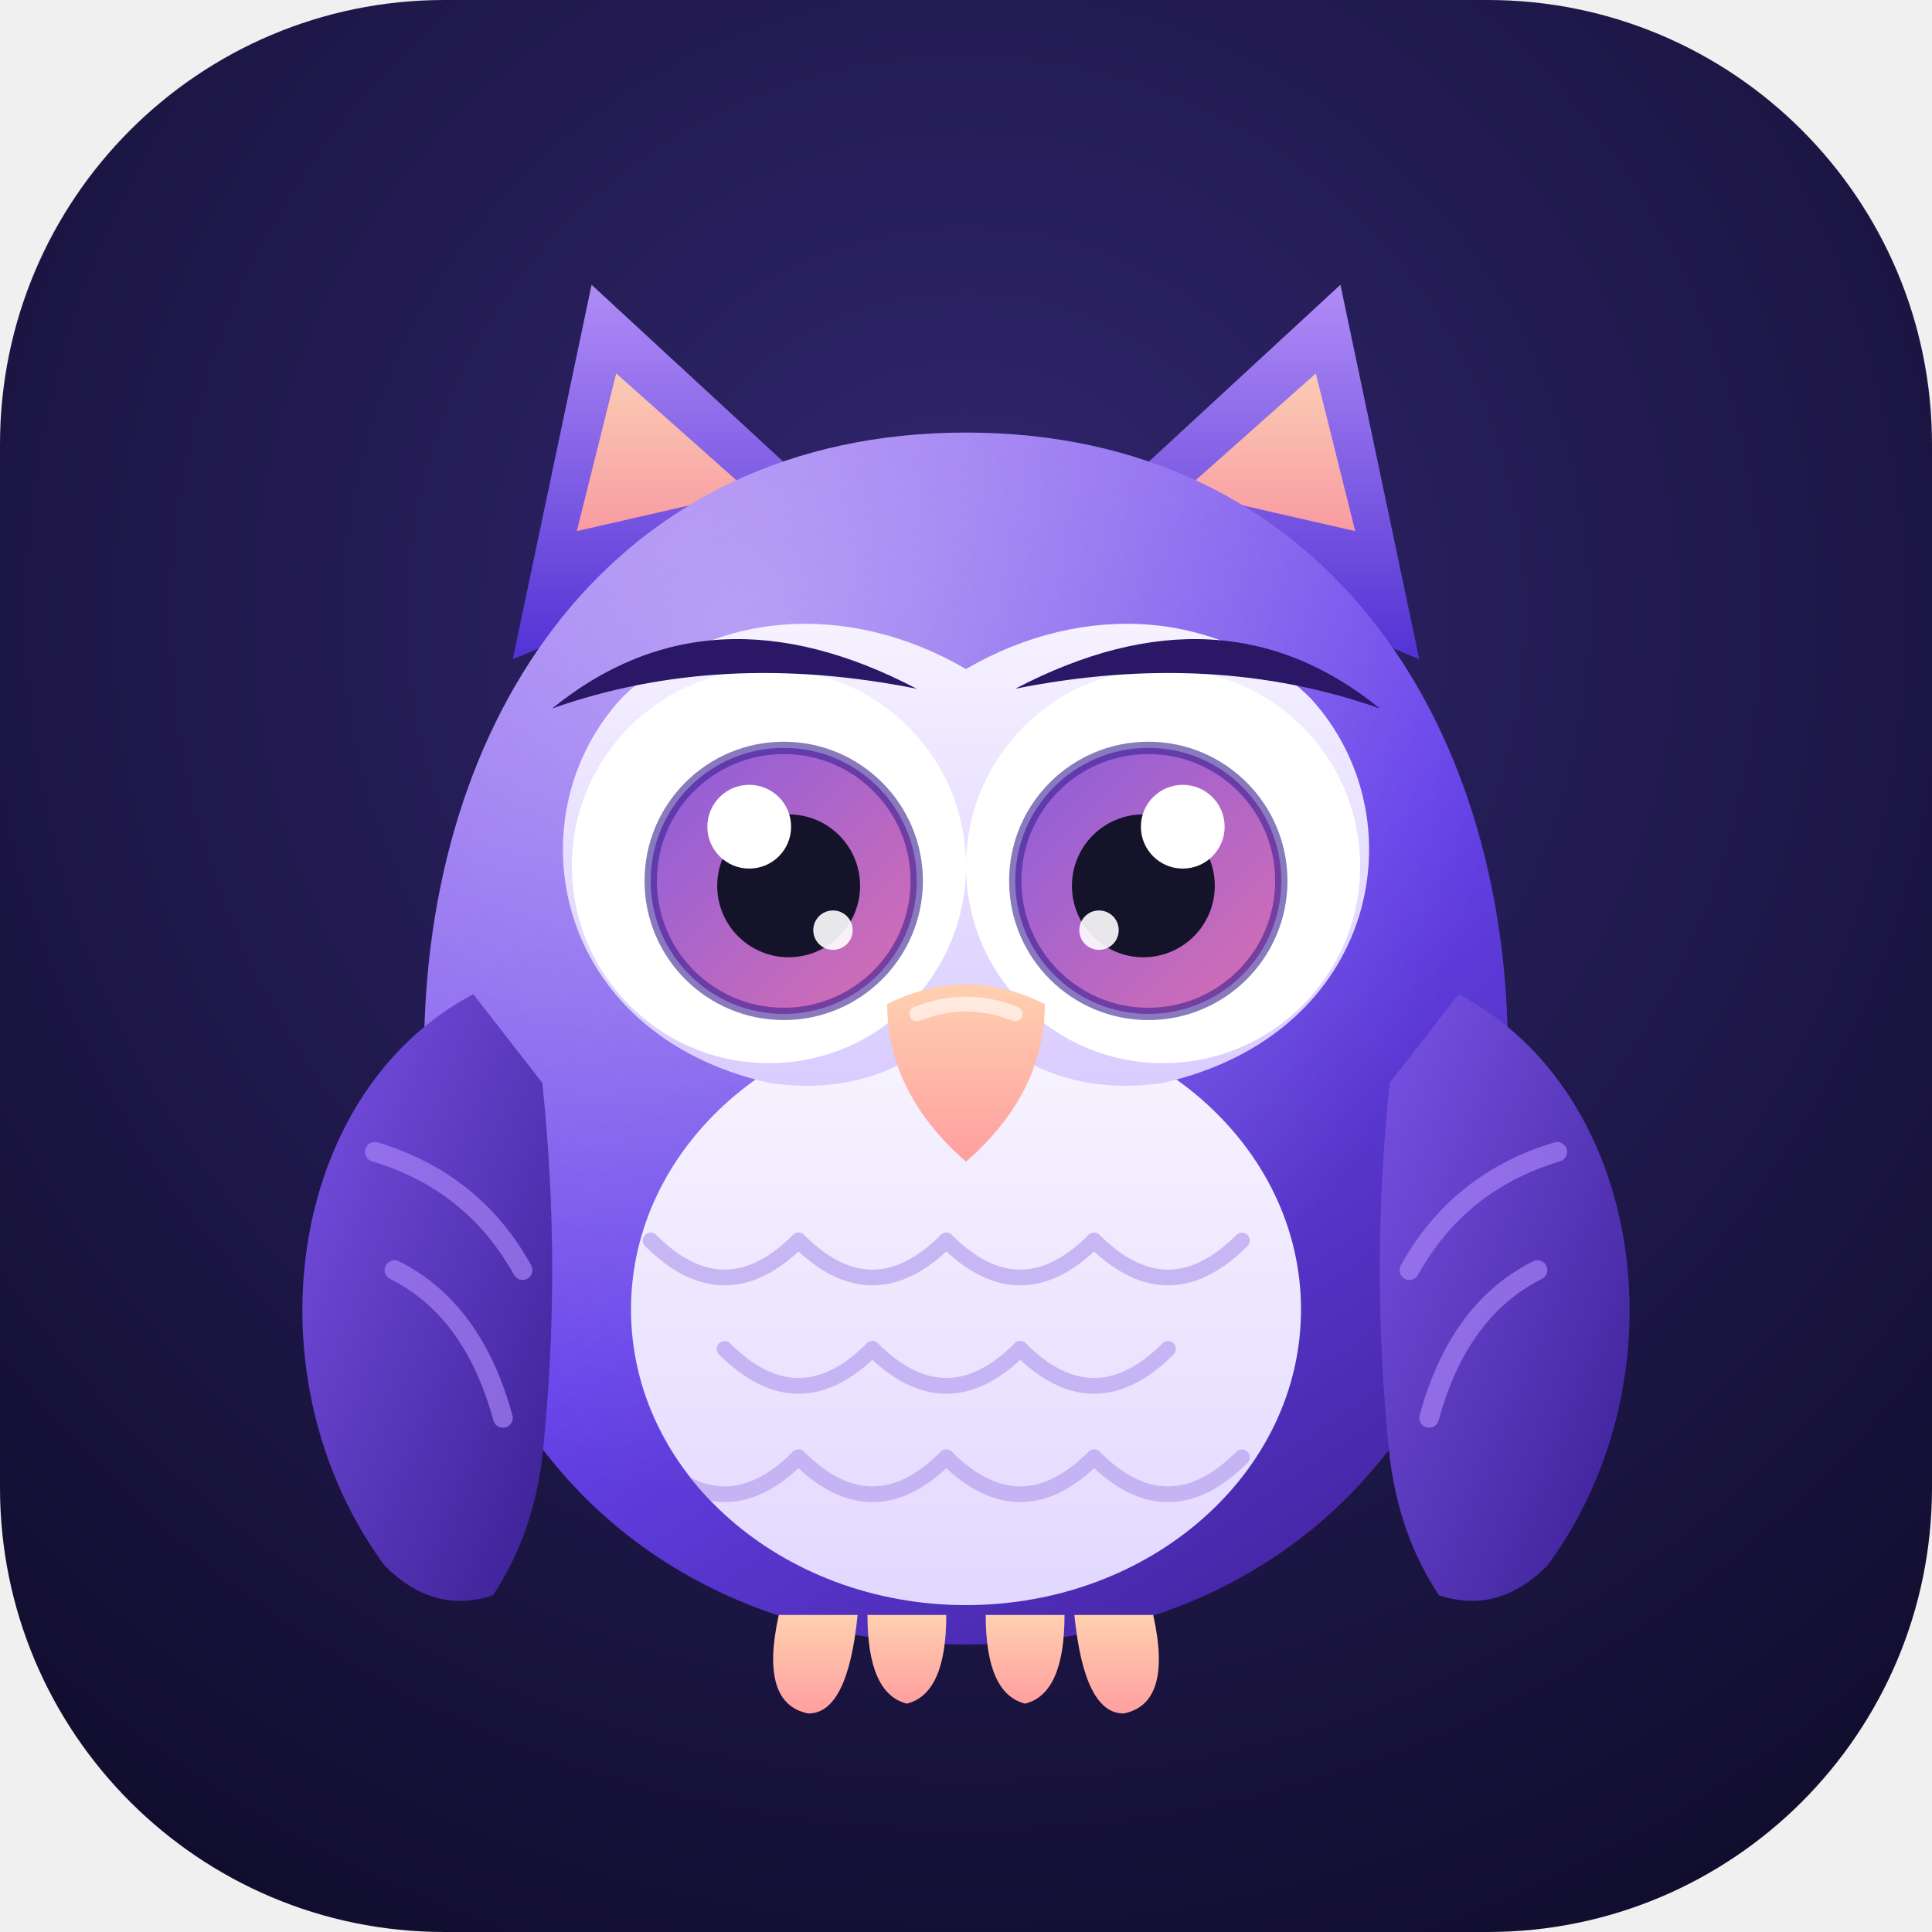
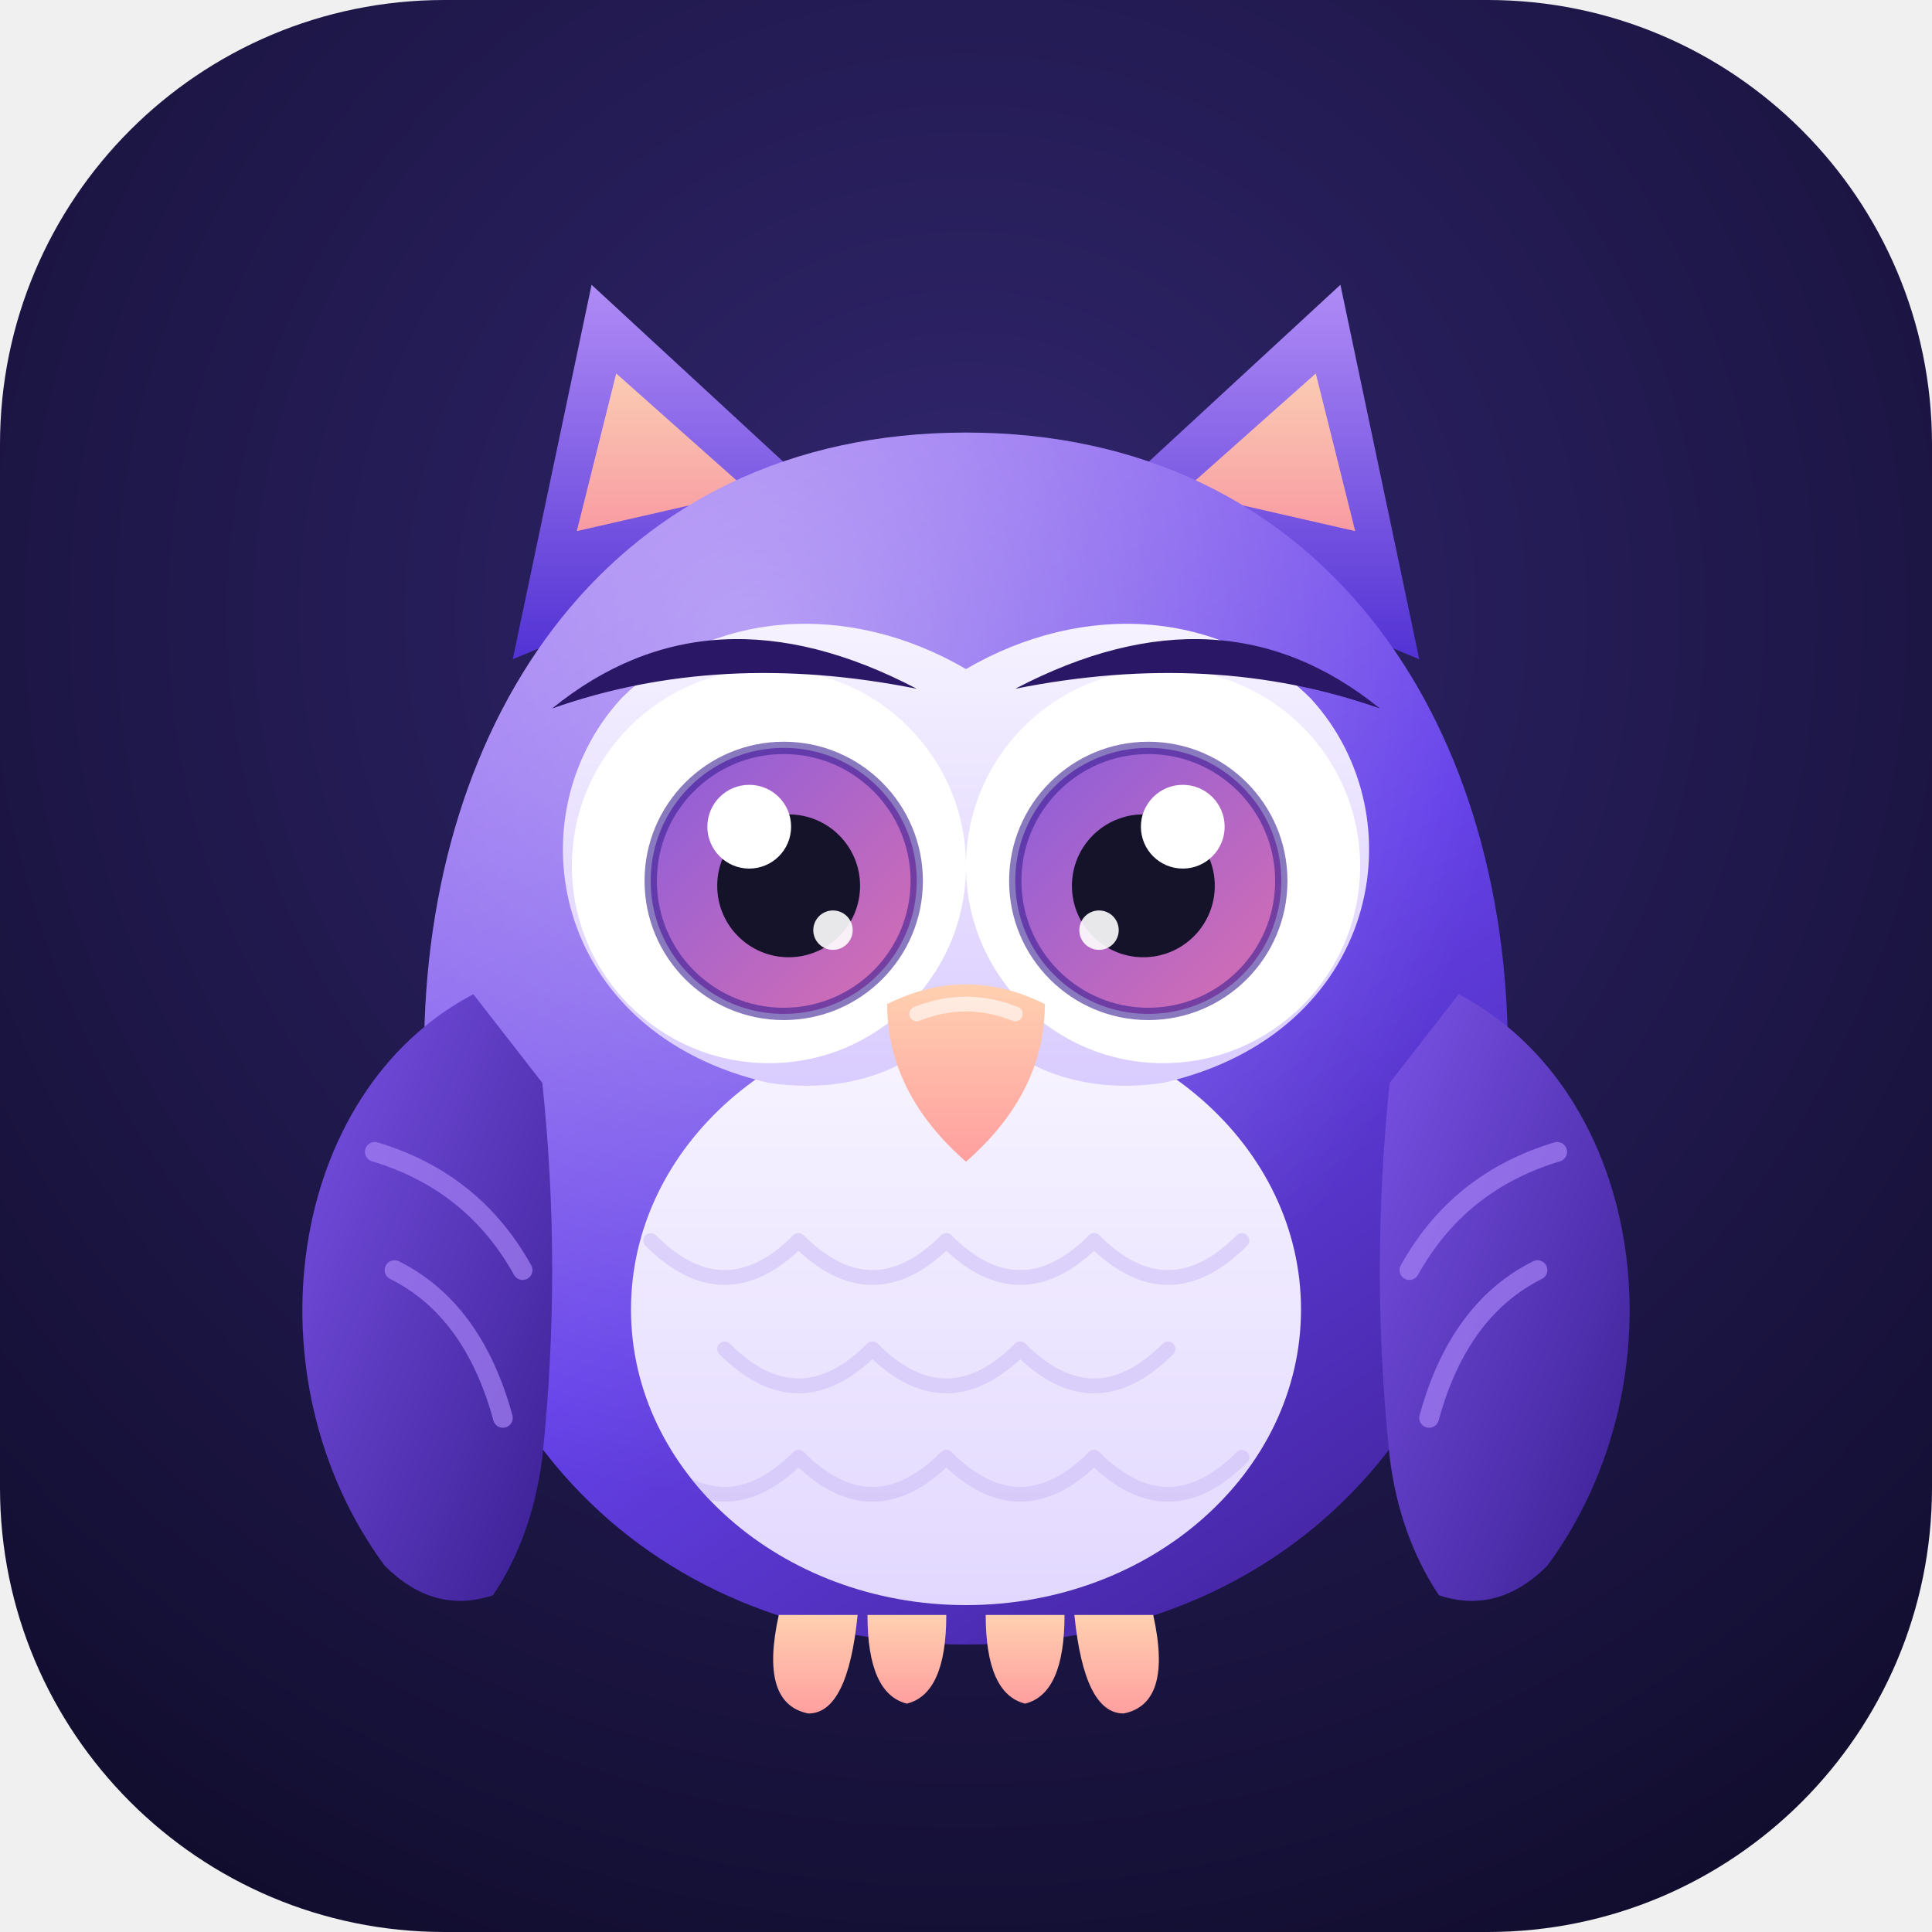
<svg xmlns="http://www.w3.org/2000/svg" viewBox="0 0 400 400" width="400" height="400">
  <defs>
    <linearGradient id="body" x1=".2" y1="0" x2=".8" y2="1">
      <stop offset="0" stop-color="#9b73f2" />
      <stop offset=".55" stop-color="#6541e9" />
      <stop offset="1" stop-color="#43249f" />
    </linearGradient>
    <linearGradient id="wing" x1="0" y1="0" x2="1" y2="1">
      <stop offset="0" stop-color="#7a52e6" />
      <stop offset="1" stop-color="#3a1f92" />
    </linearGradient>
    <linearGradient id="mask" x1="0" y1="0" x2="0" y2="1">
      <stop offset="0" stop-color="#f6f2ff" />
      <stop offset="1" stop-color="#d9ccff" />
    </linearGradient>
    <linearGradient id="belly" x1="0" y1="0" x2="0" y2="1">
      <stop offset="0" stop-color="#f8f5ff" />
      <stop offset="1" stop-color="#e2d8ff" />
    </linearGradient>
    <linearGradient id="iris" x1="0" y1="0" x2="1" y2="1">
      <stop offset="0" stop-color="#8a5ddc" />
      <stop offset="1" stop-color="#d96fb0" />
    </linearGradient>
    <linearGradient id="beak" x1="0" y1="0" x2="0" y2="1">
      <stop offset="0" stop-color="#ffd0b0" />
      <stop offset="1" stop-color="#ff9f9f" />
    </linearGradient>
    <linearGradient id="tuft" x1="0" y1="0" x2="0" y2="1">
      <stop offset="0" stop-color="#b08cf6" />
      <stop offset="1" stop-color="#5232d4" />
    </linearGradient>
    <linearGradient id="chart" x1="0" y1="1" x2="1" y2="0">
      <stop offset="0" stop-color="#6541e9" />
      <stop offset="1" stop-color="#e85fa8" />
    </linearGradient>
    <linearGradient id="brand" x1="0" y1="0" x2="1" y2="1">
      <stop offset="0" stop-color="#6541e9" />
      <stop offset=".55" stop-color="#b17ace" />
      <stop offset="1" stop-color="#feb2b4" />
    </linearGradient>
    <radialGradient id="rim" cx=".3" cy=".18" r=".7">
      <stop offset="0" stop-color="#fff" stop-opacity=".38" />
      <stop offset="1" stop-color="#fff" stop-opacity="0" />
    </radialGradient>
    <radialGradient id="bgc" cx=".5" cy=".32" r=".85">
      <stop offset="0" stop-color="#31266f" />
      <stop offset="1" stop-color="#0d0a26" />
    </radialGradient>
    <clipPath id="bellyclip">
      <ellipse cx="200" cy="270" rx="68" ry="60" />
    </clipPath>
    <filter id="sh" x="-20%" y="-20%" width="140%" height="150%">
      <feDropShadow dx="0" dy="9" stdDeviation="9" flood-color="#000" flood-opacity=".38" />
    </filter>
    <filter id="glow" x="-50%" y="-50%" width="200%" height="200%">
      <feGaussianBlur stdDeviation="3.2" result="b" />
      <feMerge>
        <feMergeNode in="b" />
        <feMergeNode in="SourceGraphic" />
      </feMerge>
    </filter>
    <filter id="outline" x="-15%" y="-15%" width="130%" height="130%">
      <feMorphology in="SourceAlpha" operator="dilate" radius="9" result="d" />
      <feFlood flood-color="#fff" />
      <feComposite in2="d" operator="in" result="w" />
      <feDropShadow dx="0" dy="5" stdDeviation="5" flood-opacity=".3" />
      <feMerge>
        <feMergeNode />
        <feMergeNode in="SourceGraphic" />
      </feMerge>
    </filter>
  </defs>
  <rect width="400" height="400" rx="92" fill="url(#bgc)" />
  <g transform="translate(200 214) scale(1.02) translate(-200 -214)">
    <g>
      <path d="M108 138 L124 62 L176 110 Z" fill="url(#tuft)" />
      <path d="M292 138 L276 62 L224 110 Z" fill="url(#tuft)" />
      <path d="M121 112 L129 80 L156 104 Z" fill="url(#beak)" opacity=".95" />
      <path d="M279 112 L271 80 L244 104 Z" fill="url(#beak)" opacity=".95" />
      <path d="M200 92 C128 92 90 150 90 218 C90 296 138 338 200 338 C262 338 310 296 310 218 C310 150 272 92 200 92 Z" fill="url(#body)" />
      <path d="M200 92 C128 92 90 150 90 218 C90 296 138 338 200 338 C262 338 310 296 310 218 C310 150 272 92 200 92 Z" fill="url(#rim)" />
      <path d="M100 206 C62 226 54 284 82 322 Q92 332 104 328 Q112 316 114 300 Q118 262 114 224 Z" fill="url(#wing)" />
      <path d="M300 206 C338 226 346 284 318 322 Q308 332 296 328 Q288 316 286 300 Q282 262 286 224 Z" fill="url(#wing)" />
      <path d="M84 262 Q100 270 106 292 M80 238 Q100 244 110 262" fill="none" stroke="#a581f5" stroke-width="4" stroke-linecap="round" opacity=".7" />
      <path d="M316 262 Q300 270 294 292 M320 238 Q300 244 290 262" fill="none" stroke="#a581f5" stroke-width="4" stroke-linecap="round" opacity=".7" />
      <ellipse cx="200" cy="270" rx="68" ry="60" fill="url(#belly)" />
-       <g clip-path="url(#bellyclip)" fill="none" stroke="#b9a6f0" stroke-width="3.2" stroke-linecap="round" opacity=".75">
+       <g clip-path="url(#bellyclip)" fill="none" stroke="#c9b9f5" stroke-width="3" stroke-linecap="round" opacity=".5">
        <path d="M136 300 q15 15 30 0" />
        <path d="M166 300 q15 15 30 0" />
        <path d="M196 300 q15 15 30 0" />
        <path d="M226 300 q15 15 30 0" />
        <path d="M151 278 q15 15 30 0" />
        <path d="M181 278 q15 15 30 0" />
        <path d="M211 278 q15 15 30 0" />
        <path d="M136 256 q15 15 30 0" />
        <path d="M166 256 q15 15 30 0" />
        <path d="M196 256 q15 15 30 0" />
        <path d="M226 256 q15 15 30 0" />
      </g>
      <path d="M200 140 C176 126 148 128 130 146 C108 170 116 214 160 224 C180 227 194 218 200 208 C206 218 220 227 240 224 C284 214 292 170 270 146 C252 128 224 126 200 140 Z" fill="url(#mask)" />
      <circle cx="160" cy="180" r="40" fill="#fff" />
      <circle cx="163" cy="183" r="27" fill="url(#iris)" />
      <circle cx="163" cy="183" r="27" fill="none" stroke="#3a1f92" stroke-width="2.5" opacity=".6" />
      <circle cx="164" cy="184" r="14.5" fill="#15132a" />
      <circle cx="156" cy="172" r="8.5" fill="#fff" />
      <circle cx="173" cy="193" r="4" fill="#fff" opacity=".9" />
      <path d="M120 180 A40 40 0 0 1 200 180" fill="none" stroke="#3a1f92" stroke-width="0" />
      <circle cx="240" cy="180" r="40" fill="#fff" />
      <circle cx="237" cy="183" r="27" fill="url(#iris)" />
      <circle cx="237" cy="183" r="27" fill="none" stroke="#3a1f92" stroke-width="2.5" opacity=".6" />
      <circle cx="236" cy="184" r="14.5" fill="#15132a" />
      <circle cx="244" cy="172" r="8.5" fill="#fff" />
      <circle cx="227" cy="193" r="4" fill="#fff" opacity=".9" />
      <path d="M200 180 A40 40 0 0 1 280 180" fill="none" stroke="#3a1f92" stroke-width="0" />
      <path d="M116 148 Q148 122 190 144 Q150 136 116 148 Z" fill="#2a1766" />
      <path d="M284 148 Q252 122 210 144 Q250 136 284 148 Z" fill="#2a1766" />
      <path d="M184 208 Q200 200 216 208 Q216 226 200 240 Q184 226 184 208 Z" fill="url(#beak)" />
      <path d="M190 210 Q200 206 210 210" fill="none" stroke="#fff" stroke-width="3" stroke-linecap="round" opacity=".6" />
      <g fill="url(#beak)">
        <path d="M162 332 q-4 18 6 20 q8 0 10 -20 Z" />
        <path d="M180 332 q0 16 8 18 q8 -2 8 -18 Z" />
        <path d="M238 332 q4 18 -6 20 q-8 0 -10 -20 Z" />
        <path d="M220 332 q0 16 -8 18 q-8 -2 -8 -18 Z" />
      </g>
    </g>
  </g>
</svg>
